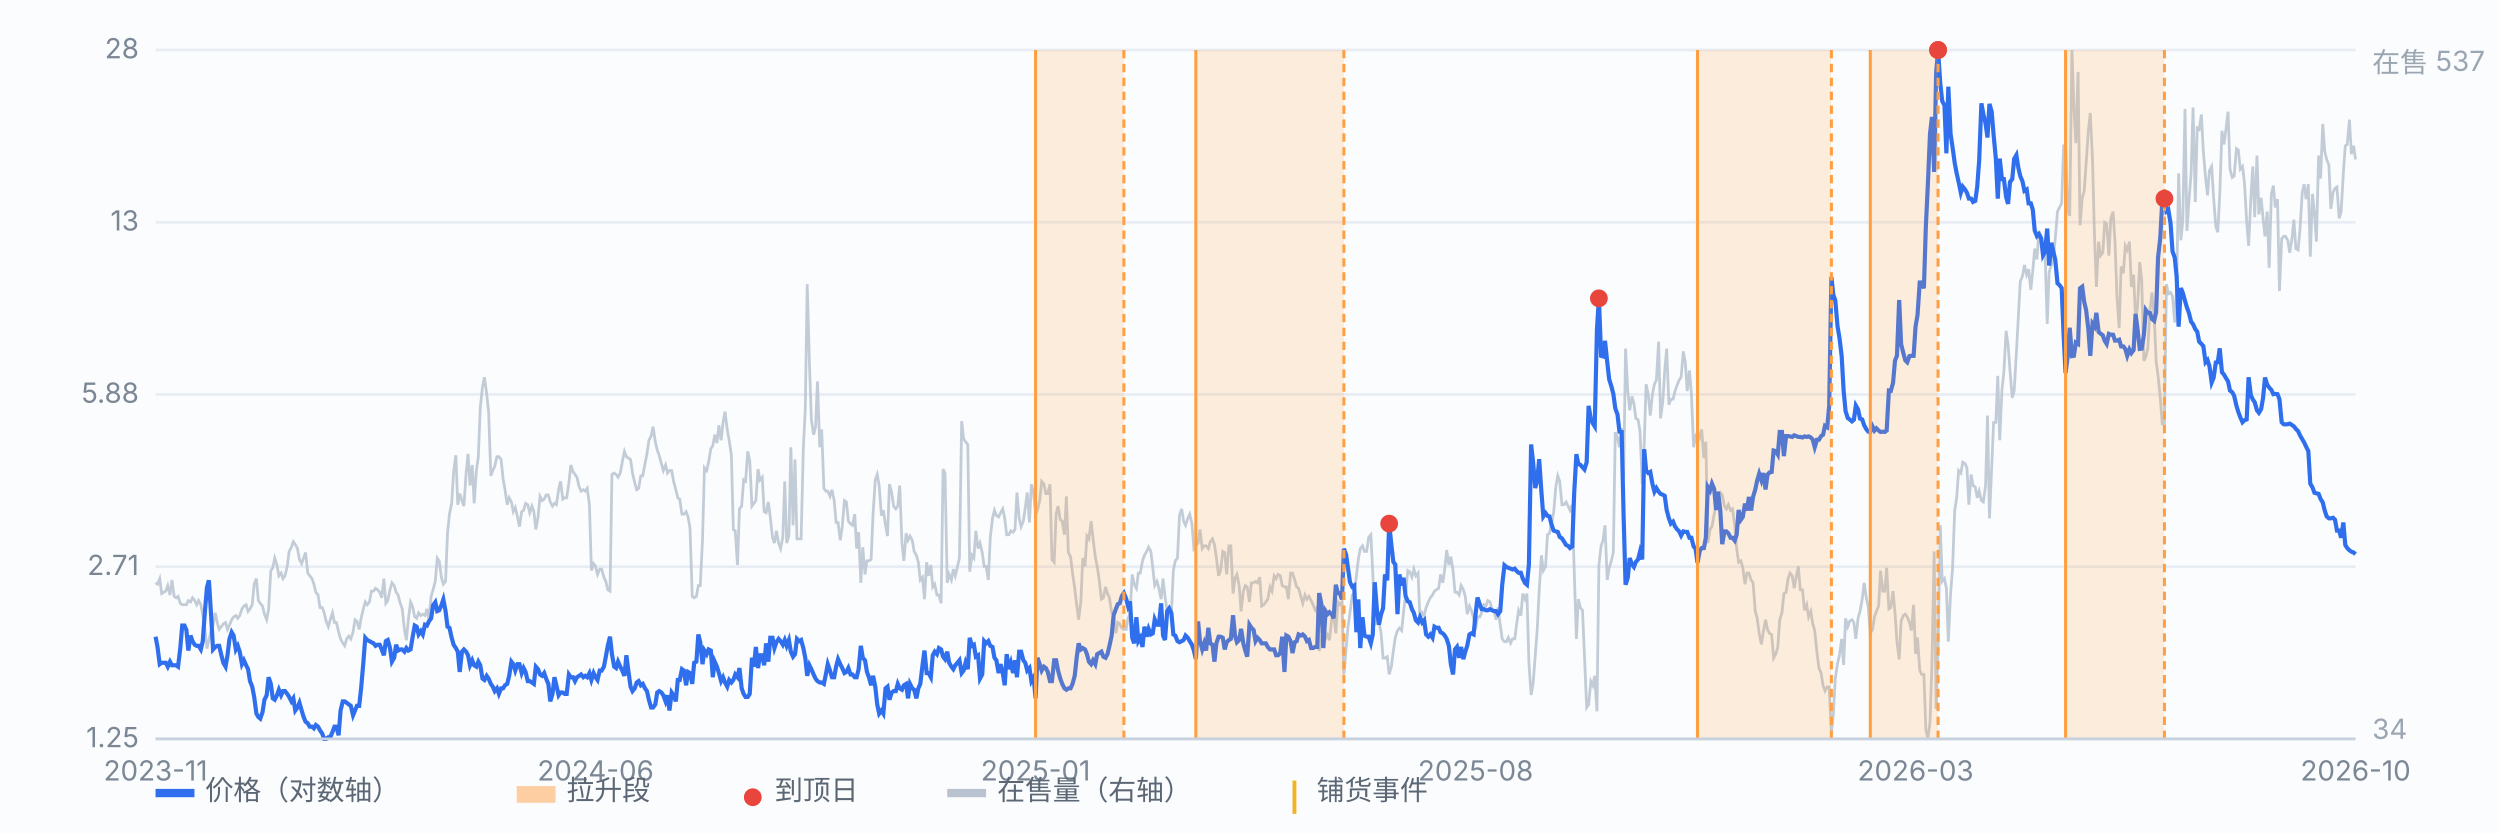
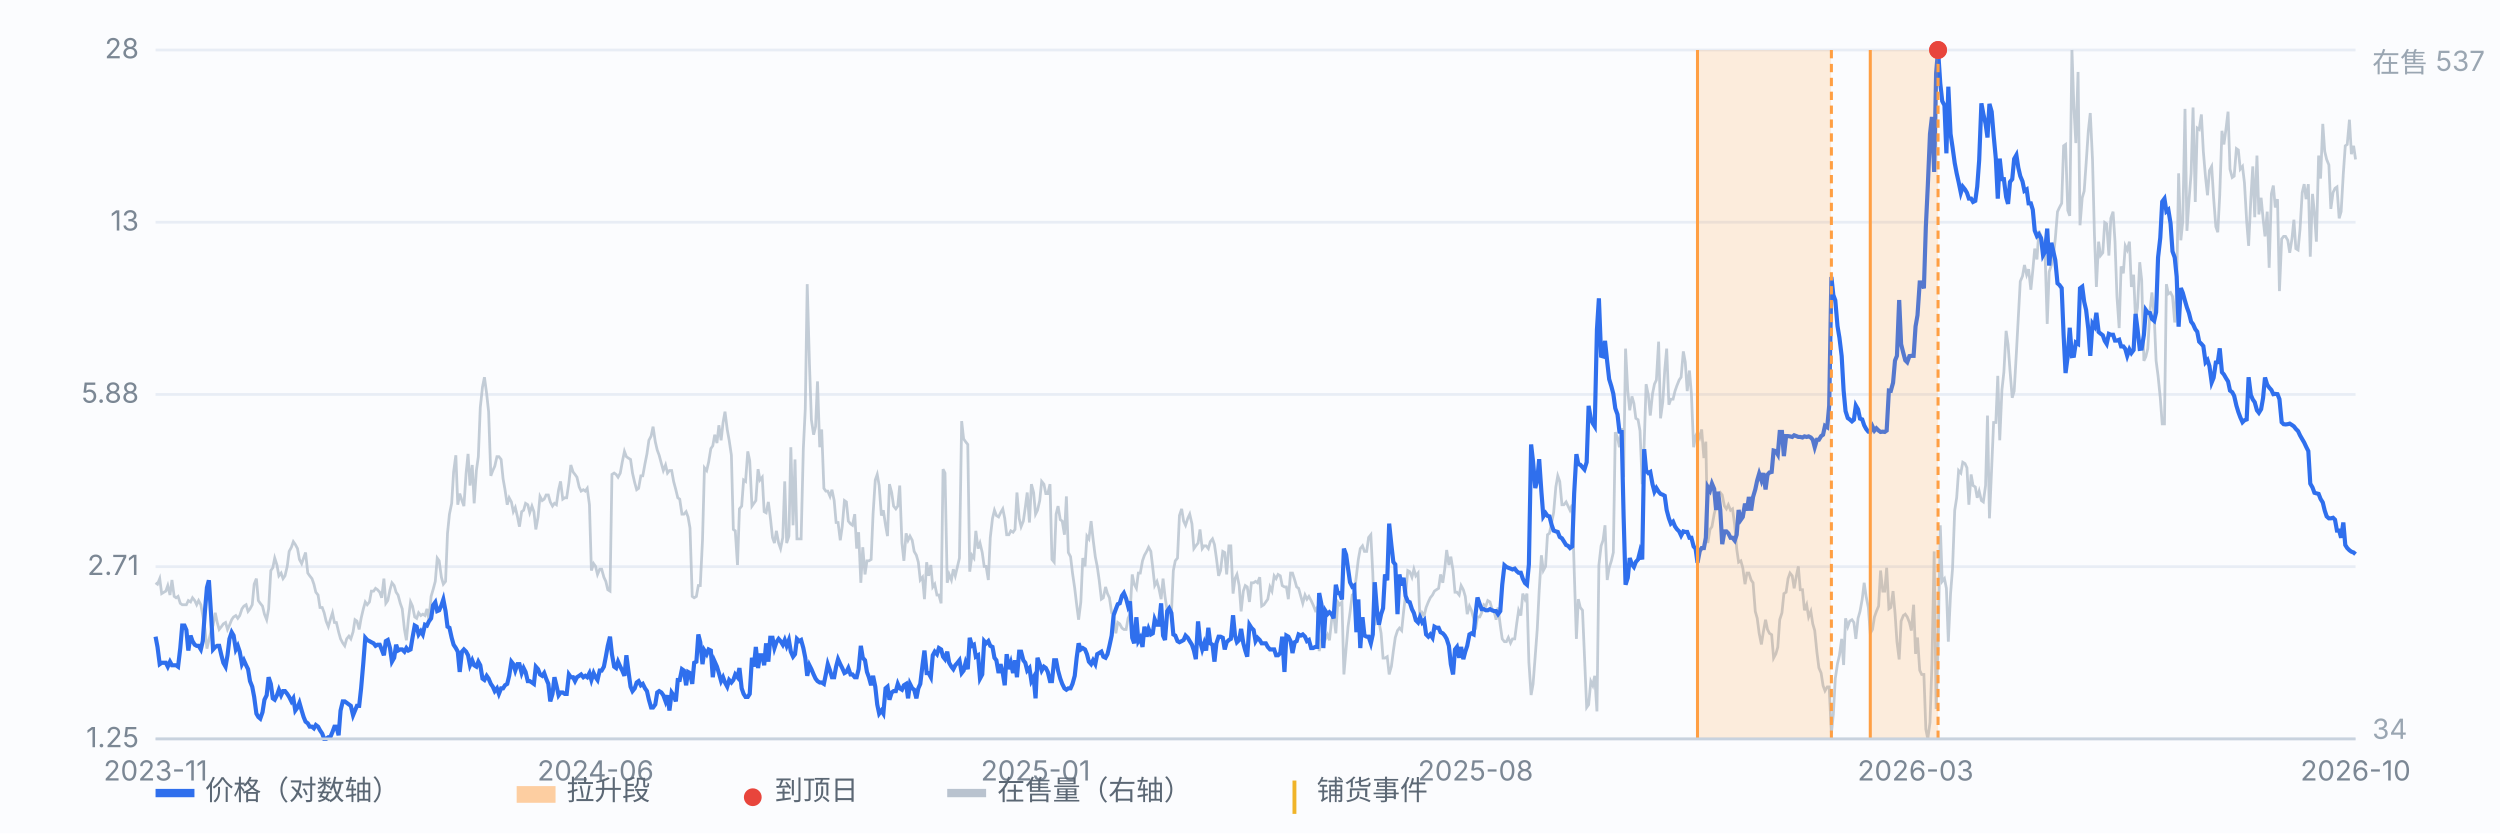
<svg xmlns="http://www.w3.org/2000/svg" viewBox="0 0 900 300" preserveAspectRatio="xMidYMid meet" style="width:100%;max-width:900px;height:auto;display:block" font-family="-apple-system,Segoe UI,Microsoft YaHei,sans-serif" font-size="10">
  <rect x="0" y="0" width="900" height="300" fill="#fbfcfe" />
  <line x1="56" y1="266.0" x2="848" y2="266.0" stroke="#e8edf5" stroke-width="1" />
  <text x="50" y="269.0" text-anchor="end" fill="#7b8794">1.25</text>
  <line x1="56" y1="204.0" x2="848" y2="204.0" stroke="#e8edf5" stroke-width="1" />
  <text x="50" y="207.0" text-anchor="end" fill="#7b8794">2.71</text>
  <line x1="56" y1="142.0" x2="848" y2="142.0" stroke="#e8edf5" stroke-width="1" />
  <text x="50" y="145.0" text-anchor="end" fill="#7b8794">5.88</text>
  <line x1="56" y1="80.0" x2="848" y2="80.0" stroke="#e8edf5" stroke-width="1" />
  <text x="50" y="83.0" text-anchor="end" fill="#7b8794">13</text>
  <line x1="56" y1="18.0" x2="848" y2="18.0" stroke="#e8edf5" stroke-width="1" />
  <text x="50" y="21.0" text-anchor="end" fill="#7b8794">28</text>
  <path d="M56.0 209.8 L56.7 210.3 L57.5 208.3 L58.2 213.7 L59.0 213.2 L59.7 212.8 L60.4 210.8 L61.2 214.2 L61.9 208.8 L62.7 214.7 L63.4 215.2 L64.1 214.7 L64.9 217.2 L65.6 217.7 L66.4 217.7 L67.1 217.7 L67.8 216.2 L68.6 216.7 L69.3 215.2 L70.1 216.2 L70.8 217.7 L71.5 216.2 L72.3 217.7 L73.0 221.6 L73.8 226.6 L74.5 233.5 L75.2 230.5 L76.0 227.0 L76.7 225.1 L77.5 220.6 L78.2 224.1 L78.9 226.6 L79.7 225.6 L80.4 224.6 L81.2 224.1 L81.9 226.6 L82.6 225.1 L83.4 223.1 L84.1 222.1 L84.9 221.6 L85.6 222.6 L86.3 221.6 L87.1 219.2 L87.8 218.2 L88.6 217.7 L89.3 220.1 L90.0 219.2 L90.8 217.7 L91.5 210.3 L92.3 208.3 L93.0 216.2 L93.7 217.2 L94.5 218.2 L95.2 221.1 L96.0 223.1 L96.7 219.2 L97.5 205.4 L98.2 204.4 L98.9 200.9 L99.7 203.4 L100.4 207.3 L101.2 206.3 L101.9 208.3 L102.6 207.3 L103.4 203.9 L104.1 198.5 L104.9 197.0 L105.6 195.0 L106.3 196.0 L107.1 197.5 L107.8 201.4 L108.6 202.9 L109.3 200.9 L110.0 198.9 L110.8 206.3 L111.5 207.3 L112.3 208.3 L113.0 210.3 L113.7 213.2 L114.5 214.2 L115.2 218.7 L116.0 218.7 L116.7 220.6 L117.4 223.6 L118.2 225.6 L118.9 223.1 L119.7 220.6 L120.4 224.1 L121.1 224.1 L121.9 227.5 L122.6 230.0 L123.4 231.5 L124.1 232.5 L124.8 230.0 L125.6 229.0 L126.3 230.0 L127.1 227.5 L127.8 223.1 L128.5 223.6 L129.3 226.6 L130.0 222.6 L130.8 219.2 L131.5 216.7 L132.2 217.7 L133.0 216.7 L133.7 212.8 L134.5 212.8 L135.2 211.8 L135.9 212.3 L136.7 213.2 L137.4 215.2 L138.2 208.3 L138.9 217.2 L139.6 216.2 L140.4 212.3 L141.1 209.8 L141.9 210.8 L142.6 213.2 L143.3 214.2 L144.1 217.2 L144.8 219.2 L145.6 226.6 L146.3 230.5 L147.0 223.1 L147.8 216.7 L148.5 218.2 L149.3 222.1 L150.0 222.6 L150.7 220.6 L151.5 221.6 L152.2 221.1 L153.0 221.6 L153.7 219.2 L154.4 223.1 L155.2 214.7 L155.9 212.3 L156.7 209.3 L157.4 200.9 L158.1 201.9 L158.9 207.8 L159.6 210.3 L160.4 209.3 L161.1 192.0 L161.8 185.1 L162.6 181.2 L163.3 169.9 L164.1 163.9 L164.8 181.7 L165.5 177.7 L166.3 180.2 L167.0 182.2 L167.8 170.3 L168.5 163.4 L169.2 174.8 L170.0 167.4 L170.7 181.2 L171.5 169.4 L172.2 164.4 L172.9 146.7 L173.7 139.3 L174.4 135.8 L175.2 141.8 L175.9 148.2 L176.7 171.3 L177.4 169.4 L178.1 167.9 L178.9 164.4 L179.6 164.4 L180.4 165.4 L181.1 172.3 L181.8 176.3 L182.6 181.7 L183.3 179.2 L184.1 180.7 L184.8 184.2 L185.5 182.7 L186.3 186.1 L187.0 189.6 L187.8 184.2 L188.5 183.7 L189.2 181.2 L190.0 181.7 L190.7 184.6 L191.5 182.2 L192.2 184.2 L192.9 190.6 L193.7 186.1 L194.4 178.7 L195.2 180.2 L195.9 179.7 L196.6 178.2 L197.4 178.2 L198.1 180.7 L198.9 182.2 L199.6 181.2 L200.3 181.7 L201.1 176.3 L201.8 173.3 L202.6 179.7 L203.3 179.2 L204.0 179.2 L204.8 173.8 L205.5 167.4 L206.3 169.9 L207.0 170.8 L207.7 171.8 L208.5 175.3 L209.2 176.8 L210.0 176.3 L210.7 176.8 L211.4 175.8 L212.2 181.7 L212.9 205.4 L213.7 202.9 L214.4 203.9 L215.1 206.8 L215.9 204.9 L216.6 204.9 L217.4 207.8 L218.1 209.3 L218.8 212.3 L219.6 212.8 L220.3 170.8 L221.1 170.3 L221.8 170.8 L222.5 171.8 L223.3 170.3 L224.0 166.4 L224.8 162.5 L225.5 164.4 L226.2 164.9 L227.0 165.4 L227.7 170.3 L228.5 173.8 L229.2 176.3 L229.9 175.8 L230.7 171.3 L231.4 171.3 L232.2 166.9 L232.9 163.4 L233.6 158.5 L234.4 157.0 L235.1 153.6 L235.9 159.0 L236.6 162.0 L237.3 163.9 L238.1 166.9 L238.8 169.4 L239.6 167.4 L240.3 170.3 L241.0 169.4 L241.8 169.4 L242.5 173.3 L243.3 176.3 L244.0 179.2 L244.7 179.7 L245.5 185.1 L246.2 185.1 L247.0 184.2 L247.7 186.1 L248.4 190.1 L249.2 214.7 L249.9 215.2 L250.7 214.7 L251.4 210.8 L252.1 210.8 L252.9 194.5 L253.6 168.4 L254.4 169.4 L255.1 166.4 L255.9 161.5 L256.6 160.5 L257.3 156.5 L258.1 159.5 L258.8 153.1 L259.6 158.5 L260.3 152.1 L261.0 148.2 L261.8 154.6 L262.5 158.5 L263.3 163.9 L264.0 190.6 L264.7 191.1 L265.5 203.4 L266.2 183.2 L267.0 182.2 L267.7 172.8 L268.4 173.3 L269.2 162.5 L269.9 165.9 L270.7 182.2 L271.4 181.2 L272.1 180.2 L272.9 168.9 L273.6 172.8 L274.4 171.8 L275.1 184.2 L275.8 184.6 L276.6 180.7 L277.3 186.1 L278.1 193.5 L278.8 195.5 L279.5 191.1 L280.3 195.5 L281.0 197.5 L281.8 193.5 L282.5 173.3 L283.2 195.5 L284.0 193.0 L284.7 161.0 L285.5 189.1 L286.2 165.4 L286.9 194.0 L287.7 194.0 L288.4 194.0 L289.2 161.5 L289.9 147.2 L290.6 102.3 L291.4 130.9 L292.1 151.1 L292.9 156.5 L293.6 153.6 L294.3 137.3 L295.1 161.0 L295.8 154.6 L296.6 175.8 L297.3 176.8 L298.0 176.8 L298.8 178.7 L299.5 176.3 L300.3 180.2 L301.0 188.1 L301.7 188.1 L302.5 194.5 L303.2 189.6 L304.0 180.2 L304.7 180.7 L305.4 187.6 L306.2 188.6 L306.9 189.1 L307.7 185.1 L308.4 197.5 L309.1 191.6 L309.9 209.8 L310.6 197.0 L311.4 206.8 L312.1 201.9 L312.8 201.9 L313.6 201.4 L314.3 185.1 L315.1 172.8 L315.8 170.8 L316.5 174.8 L317.3 185.6 L318.0 183.7 L318.8 189.1 L319.5 193.0 L320.2 174.3 L321.0 177.3 L321.7 182.2 L322.5 183.2 L323.2 182.2 L323.9 174.8 L324.7 195.5 L325.4 201.9 L326.2 192.0 L326.9 194.5 L327.6 193.0 L328.4 194.5 L329.1 198.5 L329.9 199.9 L330.6 202.4 L331.3 208.8 L332.1 207.8 L332.8 215.7 L333.6 202.4 L334.3 207.3 L335.1 203.4 L335.8 211.3 L336.5 210.3 L337.3 214.2 L338.0 214.2 L338.8 217.2 L339.5 168.9 L340.2 170.3 L341.0 209.8 L341.7 206.8 L342.5 208.8 L343.2 204.9 L343.9 207.3 L344.7 203.9 L345.4 200.9 L346.2 151.6 L346.9 158.0 L347.6 159.0 L348.4 160.0 L349.1 205.8 L349.9 199.9 L350.6 200.9 L351.3 191.1 L352.1 197.5 L352.8 195.5 L353.6 198.9 L354.3 203.9 L355.0 203.9 L355.8 208.8 L356.5 193.5 L357.3 186.6 L358.0 183.7 L358.7 185.6 L359.5 186.1 L360.2 184.6 L361.0 183.2 L361.7 186.6 L362.4 192.5 L363.2 192.5 L363.9 191.1 L364.7 191.6 L365.4 190.6 L366.1 177.3 L366.9 186.6 L367.6 189.6 L368.4 187.6 L369.1 182.7 L369.8 177.3 L370.6 188.1 L371.3 174.3 L372.1 177.3 L372.8 185.1 L373.5 183.7 L374.3 180.2 L375.0 173.3 L375.8 174.3 L376.5 177.7 L377.2 177.7 L378.0 174.3 L378.7 201.4 L379.5 202.4 L380.2 185.1 L380.9 182.2 L381.7 187.1 L382.4 187.6 L383.2 192.5 L383.9 178.7 L384.6 198.9 L385.4 200.4 L386.1 206.3 L386.9 211.8 L387.6 217.7 L388.3 223.1 L389.1 216.7 L389.8 200.9 L390.6 203.9 L391.3 193.0 L392.0 194.0 L392.8 187.6 L393.5 194.0 L394.3 200.4 L395.0 203.9 L395.7 208.8 L396.5 215.7 L397.2 215.2 L398.0 211.3 L398.7 213.7 L399.4 215.2 L400.2 220.6 L400.9 221.1 L401.7 228.0 L402.4 224.1 L403.1 224.6 L403.9 226.1 L404.6 226.6 L405.4 226.6 L406.1 222.6 L406.8 221.1 L407.6 206.8 L408.3 210.3 L409.1 211.8 L409.8 206.3 L410.5 206.3 L411.3 201.9 L412.0 199.9 L412.8 198.5 L413.5 197.0 L414.3 198.5 L415.0 204.4 L415.7 210.8 L416.5 209.3 L417.2 211.8 L418.0 215.7 L418.7 208.3 L419.4 214.7 L420.2 220.1 L420.9 219.7 L421.7 221.1 L422.4 205.4 L423.1 201.9 L423.9 200.9 L424.6 185.6 L425.4 183.2 L426.1 187.6 L426.8 189.1 L427.6 186.6 L428.3 185.1 L429.1 188.6 L429.8 197.5 L430.5 196.5 L431.3 195.5 L432.0 190.6 L432.8 197.5 L433.5 196.5 L434.2 196.5 L435.0 197.5 L435.7 195.0 L436.5 194.0 L437.2 196.0 L437.9 200.9 L438.7 207.3 L439.4 205.4 L440.2 198.5 L440.9 198.9 L441.6 206.8 L442.4 196.5 L443.1 196.5 L443.9 213.7 L444.6 208.3 L445.3 206.8 L446.1 210.8 L446.8 220.1 L447.6 212.8 L448.3 210.8 L449.0 211.3 L449.8 216.7 L450.5 209.8 L451.3 209.8 L452.0 209.3 L452.7 209.8 L453.5 207.8 L454.2 218.2 L455.0 217.7 L455.7 216.7 L456.4 215.7 L457.2 211.3 L457.9 212.8 L458.7 207.3 L459.4 208.3 L460.1 206.8 L460.9 207.3 L461.6 210.8 L462.4 211.3 L463.1 211.3 L463.8 215.7 L464.6 206.3 L465.3 206.3 L466.1 208.8 L466.8 211.3 L467.5 211.8 L468.3 214.7 L469.0 217.2 L469.8 214.2 L470.5 215.7 L471.2 214.7 L472.0 216.2 L472.7 217.7 L473.5 219.7 L474.2 218.7 L474.9 234.4 L475.7 230.5 L476.4 226.1 L477.2 230.0 L477.9 228.5 L478.6 230.5 L479.4 223.1 L480.1 221.1 L480.9 228.0 L481.6 216.7 L482.3 217.7 L483.1 216.7 L483.8 242.8 L484.6 233.5 L485.3 225.6 L486.0 220.6 L486.8 214.2 L487.5 213.7 L488.3 207.3 L489.0 201.4 L489.7 197.5 L490.5 196.5 L491.2 198.5 L492.0 198.5 L492.7 193.5 L493.5 192.5 L494.2 206.3 L494.9 225.1 L495.7 218.2 L496.4 223.6 L497.2 228.0 L497.9 236.9 L498.6 236.9 L499.4 236.4 L500.1 242.8 L500.9 239.9 L501.6 234.4 L502.3 229.5 L503.1 227.0 L503.8 226.1 L504.6 227.0 L505.3 220.1 L506.0 214.2 L506.8 205.4 L507.5 205.8 L508.3 207.8 L509.0 204.9 L509.7 207.3 L510.5 206.3 L511.2 223.6 L512.0 220.6 L512.7 221.6 L513.4 218.7 L514.2 216.7 L514.9 215.2 L515.7 214.2 L516.4 212.8 L517.1 212.3 L517.9 211.8 L518.6 206.8 L519.4 209.8 L520.1 204.9 L520.8 198.0 L521.6 203.4 L522.3 200.4 L523.1 205.4 L523.8 213.2 L524.5 213.2 L525.3 214.2 L526.0 210.8 L526.8 212.3 L527.5 214.7 L528.2 221.1 L529.0 218.2 L529.7 219.7 L530.5 222.6 L531.2 226.6 L531.9 222.1 L532.7 222.1 L533.4 220.6 L534.2 217.7 L534.9 218.2 L535.6 216.2 L536.4 216.7 L537.1 219.2 L537.9 220.1 L538.6 223.1 L539.3 218.7 L540.1 225.1 L540.8 230.0 L541.6 231.0 L542.3 231.0 L543.0 229.5 L543.8 231.5 L544.5 230.0 L545.3 230.0 L546.0 224.6 L546.7 219.7 L547.5 221.6 L548.2 213.7 L549.0 215.7 L549.7 213.7 L550.4 238.4 L551.2 250.2 L551.9 246.3 L552.7 235.9 L553.4 226.6 L554.1 212.8 L554.9 199.9 L555.6 205.4 L556.4 203.9 L557.1 192.5 L557.8 192.0 L558.6 188.1 L559.3 184.6 L560.1 175.3 L560.8 171.3 L561.5 173.3 L562.3 181.7 L563.0 181.7 L563.8 180.7 L564.5 182.2 L565.2 183.7 L566.0 181.7 L566.7 204.9 L567.5 230.0 L568.2 215.7 L568.9 218.7 L569.7 219.7 L570.4 235.9 L571.2 254.7 L571.9 253.7 L572.7 245.3 L573.4 246.8 L574.1 243.3 L574.9 256.1 L575.6 203.4 L576.4 196.5 L577.1 194.5 L577.8 189.1 L578.6 208.8 L579.3 204.4 L580.1 201.9 L580.8 198.9 L581.5 155.6 L582.3 157.5 L583.0 161.0 L583.8 154.1 L584.5 171.8 L585.2 125.5 L586.0 140.8 L586.7 147.7 L587.5 142.7 L588.2 145.2 L588.9 150.6 L589.7 151.1 L590.4 155.1 L591.2 174.3 L591.9 160.0 L592.6 138.3 L593.4 142.2 L594.1 149.6 L594.9 141.8 L595.6 138.3 L596.3 136.8 L597.1 123.0 L597.8 150.6 L598.6 144.7 L599.3 133.4 L600.0 125.5 L600.8 145.7 L601.5 143.7 L602.3 143.7 L603.0 140.8 L603.7 138.8 L604.5 136.8 L605.2 135.8 L606.0 126.5 L606.7 130.4 L607.4 140.8 L608.2 133.4 L608.9 141.8 L609.7 161.0 L610.4 157.0 L611.1 155.6 L611.9 157.5 L612.6 154.6 L613.4 164.9 L614.1 159.0 L614.8 195.5 L615.6 190.6 L616.3 189.6 L617.1 185.1 L617.8 182.2 L618.5 178.2 L619.3 177.3 L620.0 178.2 L620.8 182.2 L621.5 183.2 L622.2 181.7 L623.0 183.7 L623.7 183.2 L624.5 189.1 L625.2 197.5 L625.9 202.4 L626.7 201.9 L627.4 204.4 L628.2 210.3 L628.9 206.3 L629.6 206.3 L630.4 208.8 L631.1 209.8 L631.9 220.1 L632.6 222.6 L633.3 228.0 L634.1 232.0 L634.8 227.5 L635.6 223.1 L636.3 226.6 L637.0 228.0 L637.8 228.5 L638.5 236.9 L639.3 235.4 L640.0 233.0 L640.7 223.1 L641.5 220.6 L642.2 213.7 L643.0 213.2 L643.7 208.3 L644.4 206.3 L645.2 207.3 L645.9 211.8 L646.7 207.3 L647.4 203.9 L648.1 212.3 L648.9 212.3 L649.6 219.7 L650.4 217.7 L651.1 222.1 L651.9 220.1 L652.6 224.6 L653.3 227.0 L654.1 234.9 L654.8 240.4 L655.6 242.3 L656.3 246.8 L657.0 248.7 L657.8 247.3 L658.5 247.3 L659.3 264.0 L660.0 257.1 L660.7 244.3 L661.5 238.9 L662.2 235.9 L663.0 230.0 L663.7 239.4 L664.4 222.6 L665.2 225.6 L665.9 223.6 L666.7 223.1 L667.4 224.1 L668.1 230.0 L668.9 222.6 L669.6 220.1 L670.4 215.7 L671.1 209.8 L671.8 214.7 L672.6 218.7 L673.3 228.0 L674.1 226.6 L674.8 222.1 L675.5 220.1 L676.3 218.2 L677.0 205.4 L677.8 212.8 L678.5 212.8 L679.2 204.4 L680.0 219.2 L680.7 218.7 L681.5 212.8 L682.2 220.6 L682.9 231.0 L683.7 237.4 L684.4 223.6 L685.2 221.6 L685.9 221.1 L686.6 222.1 L687.4 224.1 L688.1 227.0 L688.9 217.7 L689.6 235.4 L690.3 229.5 L691.1 241.3 L691.8 242.8 L692.6 242.8 L693.3 262.5 L694.0 266.0 L694.8 260.1 L695.5 238.9 L696.3 198.5 L697.0 255.2 L697.7 234.0 L698.5 189.1 L699.2 209.3 L700.0 208.3 L700.7 211.8 L701.4 231.0 L702.2 213.7 L702.9 204.9 L703.7 183.7 L704.4 179.2 L705.1 169.4 L705.9 170.3 L706.6 166.4 L707.4 166.9 L708.1 168.4 L708.8 181.7 L709.6 170.8 L710.3 174.8 L711.1 175.3 L711.8 179.2 L712.5 176.8 L713.3 180.2 L714.0 180.7 L714.8 174.8 L715.5 149.6 L716.2 186.6 L717.0 168.4 L717.7 152.1 L718.5 152.1 L719.2 135.3 L719.9 158.5 L720.7 140.3 L721.4 133.9 L722.2 119.1 L722.9 124.0 L723.6 133.4 L724.4 143.2 L725.1 140.8 L725.9 127.0 L726.6 114.1 L727.3 101.3 L728.1 99.4 L728.8 95.4 L729.6 98.9 L730.3 96.9 L731.1 104.3 L731.8 97.4 L732.5 89.5 L733.3 93.4 L734.0 83.1 L734.8 85.1 L735.5 88.0 L736.2 90.5 L737.0 116.6 L737.7 97.9 L738.5 95.4 L739.2 92.4 L739.9 86.0 L740.7 76.2 L741.4 74.7 L742.2 73.2 L742.9 52.5 L743.6 52.0 L744.4 75.7 L745.1 77.7 L745.9 18.0 L746.6 38.7 L747.3 51.5 L748.1 25.9 L748.8 81.1 L749.6 71.2 L750.3 68.8 L751.0 58.9 L751.8 47.1 L752.5 40.7 L753.3 57.4 L754.0 84.6 L754.7 103.3 L755.5 87.0 L756.2 92.0 L757.0 91.0 L757.7 80.1 L758.4 80.6 L759.2 92.0 L759.9 78.6 L760.7 76.2 L761.4 87.0 L762.1 106.7 L762.9 118.1 L763.6 95.9 L764.4 98.4 L765.1 88.5 L765.8 90.0 L766.6 87.0 L767.3 103.3 L768.1 98.9 L768.8 115.1 L769.5 110.7 L770.3 94.4 L771.0 100.8 L771.8 129.9 L772.5 128.4 L773.2 125.5 L774.0 111.7 L774.7 105.3 L775.5 113.7 L776.2 129.9 L776.9 135.3 L777.7 143.2 L778.4 152.6 L779.2 152.6 L779.9 102.3 L780.6 105.8 L781.4 105.3 L782.1 106.7 L782.9 116.1 L783.6 103.3 L784.3 62.4 L785.1 86.5 L785.8 79.6 L786.6 39.2 L787.3 83.1 L788.0 72.7 L788.8 62.4 L789.5 38.7 L790.3 72.7 L791.0 46.1 L791.7 46.6 L792.5 41.2 L793.2 54.5 L794.0 63.9 L794.7 70.3 L795.4 61.4 L796.2 59.9 L796.9 71.2 L797.7 81.6 L798.4 83.6 L799.1 70.3 L799.9 47.1 L800.6 52.0 L801.4 46.1 L802.1 40.2 L802.8 60.9 L803.6 63.9 L804.3 63.4 L805.1 53.5 L805.8 54.0 L806.5 60.9 L807.3 59.9 L808.0 65.8 L808.8 79.6 L809.5 88.5 L810.3 71.7 L811.0 59.9 L811.7 78.2 L812.5 56.0 L813.2 77.2 L814.0 71.2 L814.7 78.6 L815.4 85.1 L816.2 76.2 L816.9 96.4 L817.7 69.8 L818.4 66.8 L819.1 74.7 L819.9 71.7 L820.6 104.8 L821.4 86.0 L822.1 85.1 L822.8 85.1 L823.6 86.5 L824.3 91.0 L825.1 86.0 L825.8 79.1 L826.5 89.5 L827.3 90.0 L828.0 82.6 L828.8 69.3 L829.5 66.3 L830.2 71.7 L831.0 66.3 L831.7 92.4 L832.5 69.8 L833.2 76.7 L833.9 87.0 L834.7 56.0 L835.4 64.3 L836.2 44.6 L836.9 54.5 L837.6 57.4 L838.4 59.4 L839.1 75.2 L839.9 69.3 L840.6 67.8 L841.3 67.3 L842.1 78.6 L842.8 76.2 L843.6 62.4 L844.3 52.5 L845.0 52.0 L845.8 43.1 L846.5 55.5 L847.3 52.5 L848.0 57.4" fill="none" stroke="#b9c3cf" stroke-width="1" opacity="0.85" />
  <text x="854" y="26" fill="#9aa6b2">在售 537</text>
  <text x="854" y="266" fill="#9aa6b2">34</text>
  <path d="M56.0 229.2 L56.7 232.9 L57.5 239.1 L58.2 238.6 L59.0 238.6 L59.7 238.6 L60.4 240.0 L61.2 238.2 L61.9 239.5 L62.7 239.5 L63.4 239.5 L64.1 240.0 L64.9 233.3 L65.6 225.2 L66.4 225.2 L67.1 226.8 L67.8 234.2 L68.6 228.8 L69.3 230.8 L70.1 232.1 L70.8 232.5 L71.5 232.5 L72.3 233.8 L73.0 230.8 L73.8 219.7 L74.5 211.5 L75.2 208.9 L76.0 221.5 L76.7 233.8 L77.5 232.9 L78.2 232.5 L78.9 232.5 L79.7 235.9 L80.4 238.6 L81.2 240.0 L81.9 235.9 L82.6 230.0 L83.4 227.6 L84.1 228.8 L84.9 233.8 L85.6 232.5 L86.3 234.6 L87.1 239.1 L87.8 237.7 L88.6 239.5 L89.3 240.9 L90.0 245.2 L90.8 247.2 L91.5 250.9 L92.3 256.9 L93.0 258.1 L93.7 258.7 L94.5 256.4 L95.2 251.9 L96.0 250.3 L96.7 243.8 L97.5 246.2 L98.2 251.4 L98.9 251.9 L99.7 250.3 L100.4 248.3 L101.2 250.3 L101.9 248.8 L102.6 248.8 L103.4 249.8 L104.1 250.9 L104.9 252.5 L105.6 251.4 L106.3 255.8 L107.1 254.7 L107.8 253.0 L108.6 255.8 L109.3 258.1 L110.0 259.8 L110.8 260.4 L111.5 261.6 L112.3 261.6 L113.0 262.2 L113.7 261.0 L114.5 261.6 L115.2 262.9 L116.0 264.1 L116.7 266.0 L117.4 266.0 L118.2 265.4 L118.9 265.4 L119.7 263.5 L120.4 261.6 L121.1 261.6 L121.9 264.7 L122.6 255.8 L123.4 252.5 L124.1 252.5 L124.8 253.0 L125.6 253.6 L126.3 254.1 L127.1 257.5 L127.8 255.8 L128.5 254.1 L129.3 254.1 L130.0 247.8 L130.8 238.6 L131.5 229.6 L132.2 230.4 L133.0 230.8 L133.7 231.2 L134.5 231.6 L135.2 232.5 L135.9 232.1 L136.7 232.1 L137.4 233.8 L138.2 235.9 L138.9 230.8 L139.6 230.4 L140.4 233.3 L141.1 238.2 L141.9 236.8 L142.6 232.1 L143.3 234.2 L144.1 233.8 L144.8 233.8 L145.6 234.6 L146.3 233.3 L147.0 234.2 L147.8 233.8 L148.5 229.6 L149.3 225.2 L150.0 225.6 L150.7 228.4 L151.5 227.2 L152.2 228.4 L153.0 224.9 L153.7 225.2 L154.4 223.7 L155.2 222.6 L155.9 217.9 L156.7 216.8 L157.4 220.0 L158.1 219.7 L158.9 217.9 L159.6 215.8 L160.4 220.0 L161.1 225.6 L161.8 226.0 L162.6 229.6 L163.3 232.1 L164.1 233.3 L164.8 234.6 L165.5 241.9 L166.3 234.6 L167.0 233.8 L167.8 234.6 L168.5 235.9 L169.2 239.5 L170.0 237.7 L170.7 239.5 L171.5 240.0 L172.2 238.2 L172.9 239.5 L173.7 244.3 L174.4 244.8 L175.2 243.3 L175.9 244.3 L176.7 246.2 L177.4 247.2 L178.1 248.8 L178.9 247.8 L179.6 249.8 L180.4 247.8 L181.1 247.8 L181.8 246.7 L182.6 246.2 L183.3 243.3 L184.1 238.2 L184.8 239.1 L185.5 241.4 L186.3 239.1 L187.0 239.1 L187.8 242.3 L188.5 240.5 L189.2 241.9 L190.0 245.2 L190.7 245.2 L191.5 245.7 L192.2 246.2 L192.9 240.0 L193.7 240.9 L194.4 242.8 L195.2 243.3 L195.9 242.3 L196.6 244.3 L197.4 246.2 L198.1 252.5 L198.9 249.8 L199.6 243.8 L200.3 246.7 L201.1 250.3 L201.8 249.3 L202.6 249.3 L203.3 249.8 L204.0 249.8 L204.8 242.8 L205.5 243.8 L206.3 243.8 L207.0 245.2 L207.7 243.8 L208.5 243.3 L209.2 242.8 L210.0 243.8 L210.7 243.3 L211.4 243.8 L212.2 242.3 L212.9 244.8 L213.7 242.3 L214.4 243.8 L215.1 244.8 L215.9 241.4 L216.6 241.4 L217.4 240.0 L218.1 236.4 L218.8 232.5 L219.6 229.2 L220.3 235.5 L221.1 240.0 L221.8 240.5 L222.5 238.2 L223.3 240.0 L224.0 241.4 L224.8 243.3 L225.5 235.9 L226.2 241.4 L227.0 247.2 L227.7 248.8 L228.5 247.8 L229.2 245.7 L229.9 245.2 L230.7 246.7 L231.4 246.2 L232.2 247.8 L232.9 248.8 L233.6 251.9 L234.4 254.7 L235.1 254.7 L235.9 253.6 L236.6 249.3 L237.3 248.8 L238.1 249.3 L238.8 250.3 L239.6 252.5 L240.3 250.3 L241.0 255.8 L241.8 249.3 L242.5 250.3 L243.3 252.5 L244.0 244.8 L244.7 244.8 L245.5 240.9 L246.2 241.4 L247.0 246.7 L247.7 241.9 L248.4 242.3 L249.2 246.2 L249.9 238.6 L250.7 238.2 L251.4 228.4 L252.1 231.2 L252.9 239.1 L253.6 234.2 L254.4 235.5 L255.1 233.8 L255.9 234.2 L256.6 243.8 L257.3 238.2 L258.1 240.0 L258.8 242.3 L259.6 245.2 L260.3 243.8 L261.0 245.7 L261.8 247.2 L262.5 244.8 L263.3 245.7 L264.0 244.8 L264.7 242.8 L265.5 243.8 L266.2 240.5 L267.0 247.8 L267.7 249.8 L268.4 250.9 L269.2 250.9 L269.9 249.8 L270.7 236.8 L271.4 240.0 L272.1 232.9 L272.9 240.5 L273.6 235.9 L274.4 235.9 L275.1 239.5 L275.8 231.6 L276.6 238.2 L277.3 229.6 L278.1 229.6 L278.8 233.3 L279.5 231.2 L280.3 230.0 L281.0 230.8 L281.8 232.1 L282.5 230.4 L283.2 232.5 L284.0 230.4 L284.7 234.6 L285.5 236.4 L286.2 235.5 L286.9 230.0 L287.7 230.8 L288.4 230.4 L289.2 233.3 L289.9 236.8 L290.6 243.3 L291.4 239.5 L292.1 240.9 L292.9 242.8 L293.6 244.3 L294.3 245.2 L295.1 245.7 L295.8 245.7 L296.6 246.2 L297.3 242.8 L298.0 239.1 L298.8 241.4 L299.5 243.8 L300.3 243.8 L301.0 240.0 L301.7 237.3 L302.5 239.1 L303.2 240.5 L304.0 242.3 L304.7 241.9 L305.4 240.5 L306.2 242.8 L306.9 242.8 L307.7 243.8 L308.4 243.8 L309.1 240.9 L309.9 232.5 L310.6 236.8 L311.4 237.7 L312.1 241.9 L312.8 243.8 L313.6 246.7 L314.3 243.3 L315.1 247.2 L315.8 253.6 L316.5 256.9 L317.3 255.8 L318.0 256.9 L318.8 247.8 L319.5 247.2 L320.2 251.9 L321.0 249.3 L321.7 248.8 L322.5 248.8 L323.2 246.2 L323.9 247.8 L324.7 248.3 L325.4 246.7 L326.2 246.2 L326.9 251.4 L327.6 246.2 L328.4 247.8 L329.1 248.3 L329.9 251.4 L330.6 247.8 L331.3 246.2 L332.1 239.5 L332.8 234.2 L333.6 242.3 L334.3 242.3 L335.1 243.8 L335.8 235.9 L336.5 234.6 L337.3 235.5 L338.0 233.3 L338.8 233.8 L339.5 236.4 L340.2 237.3 L341.0 234.6 L341.7 238.6 L342.5 240.0 L343.2 240.9 L343.9 239.5 L344.7 238.6 L345.4 237.7 L346.2 242.3 L346.9 241.4 L347.6 238.6 L348.4 240.9 L349.1 229.6 L349.9 232.5 L350.6 232.1 L351.3 236.4 L352.1 235.9 L352.8 244.3 L353.6 242.8 L354.3 230.8 L355.0 231.6 L355.8 230.8 L356.5 232.5 L357.3 232.9 L358.0 236.8 L358.7 237.7 L359.5 242.3 L360.2 239.1 L361.0 242.3 L361.7 246.7 L362.4 235.5 L363.2 240.9 L363.9 238.6 L364.7 242.3 L365.4 237.7 L366.1 243.8 L366.9 234.6 L367.6 234.6 L368.4 237.7 L369.1 238.6 L369.8 241.4 L370.6 240.5 L371.3 245.2 L372.1 243.8 L372.8 251.4 L373.5 236.8 L374.3 239.1 L375.0 241.4 L375.8 240.0 L376.5 240.5 L377.2 241.9 L378.0 245.2 L378.7 245.2 L379.5 237.7 L380.2 237.7 L380.9 241.4 L381.7 244.3 L382.4 246.2 L383.2 247.8 L383.9 248.3 L384.6 247.8 L385.4 247.8 L386.1 246.2 L386.9 243.3 L387.6 236.8 L388.3 231.6 L389.1 233.8 L389.8 233.3 L390.6 233.8 L391.3 235.5 L392.0 238.2 L392.8 239.1 L393.5 237.7 L394.3 239.1 L395.0 235.5 L395.7 235.1 L396.5 234.6 L397.2 236.4 L398.0 236.8 L398.7 235.5 L399.4 232.5 L400.2 228.8 L400.9 221.5 L401.7 219.3 L402.4 217.5 L403.1 217.2 L403.9 214.5 L404.6 213.5 L405.4 215.5 L406.1 218.2 L406.8 216.5 L407.6 229.6 L408.3 231.6 L409.1 222.2 L409.8 230.8 L410.5 229.6 L411.3 232.9 L412.0 225.6 L412.8 229.2 L413.5 226.4 L414.3 228.4 L415.0 228.0 L415.7 223.0 L416.5 224.9 L417.2 224.9 L418.0 217.2 L418.7 228.8 L419.4 230.4 L420.2 220.0 L420.9 219.0 L421.7 220.7 L422.4 228.4 L423.1 228.8 L423.9 230.8 L424.6 231.2 L425.4 230.8 L426.1 230.4 L426.8 228.8 L427.6 229.6 L428.3 230.8 L429.1 232.1 L429.8 234.2 L430.5 237.3 L431.3 223.7 L432.0 230.8 L432.8 233.8 L433.5 231.6 L434.2 234.2 L435.0 226.0 L435.7 231.6 L436.5 232.1 L437.2 238.2 L437.9 231.6 L438.7 229.2 L439.4 229.2 L440.2 229.6 L440.9 233.8 L441.6 231.2 L442.4 230.4 L443.1 230.0 L443.9 221.5 L444.6 228.8 L445.3 231.2 L446.1 230.4 L446.8 226.4 L447.6 231.6 L448.3 234.2 L449.0 236.4 L449.8 224.9 L450.5 226.0 L451.3 226.8 L452.0 230.8 L452.7 229.6 L453.5 230.4 L454.2 231.6 L455.0 231.6 L455.7 231.6 L456.4 232.9 L457.2 233.8 L457.9 233.8 L458.7 233.8 L459.4 235.9 L460.1 235.9 L460.9 235.1 L461.6 229.2 L462.4 241.9 L463.1 228.8 L463.8 229.2 L464.6 230.8 L465.3 235.1 L466.1 231.2 L466.8 230.8 L467.5 228.4 L468.3 228.8 L469.0 228.4 L469.8 229.2 L470.5 230.8 L471.2 230.4 L472.0 233.3 L472.7 233.3 L473.5 232.9 L474.2 232.9 L474.9 213.5 L475.7 217.5 L476.4 233.3 L477.2 220.0 L477.9 221.1 L478.6 220.4 L479.4 221.1 L480.1 222.6 L480.9 210.5 L481.6 213.5 L482.3 213.5 L483.1 215.8 L483.8 197.5 L484.6 199.7 L485.3 204.7 L486.0 209.6 L486.8 211.2 L487.5 210.8 L488.3 227.6 L489.0 215.8 L489.7 233.3 L490.5 222.2 L491.2 228.8 L492.0 229.2 L492.7 229.2 L493.5 231.6 L494.2 228.4 L494.9 209.6 L495.7 219.7 L496.4 224.9 L497.2 221.1 L497.9 219.0 L498.6 206.8 L499.4 208.9 L500.1 188.5 L500.9 196.2 L501.6 202.3 L502.3 203.2 L503.1 221.1 L503.8 206.8 L504.6 210.8 L505.3 208.0 L506.0 214.5 L506.8 216.5 L507.5 216.8 L508.3 219.3 L509.0 220.7 L509.7 223.3 L510.5 224.1 L511.2 222.2 L512.0 224.1 L512.7 223.3 L513.4 228.4 L514.2 229.2 L514.9 228.4 L515.7 229.6 L516.4 225.6 L517.1 226.0 L517.9 226.0 L518.6 227.6 L519.4 228.0 L520.1 228.8 L520.8 230.0 L521.6 232.5 L522.3 239.1 L523.1 242.8 L523.8 233.8 L524.5 232.9 L525.3 236.8 L526.0 232.9 L526.8 237.3 L527.5 234.6 L528.2 232.5 L529.0 228.4 L529.7 228.0 L530.5 228.4 L531.2 221.1 L531.9 215.1 L532.7 217.5 L533.4 219.3 L534.2 219.3 L534.9 219.7 L535.6 219.7 L536.4 219.3 L537.1 219.7 L537.9 220.0 L538.6 220.0 L539.3 221.1 L540.1 220.0 L540.8 210.5 L541.6 203.5 L542.3 204.1 L543.0 204.4 L543.8 204.7 L544.5 205.0 L545.3 204.7 L546.0 205.6 L546.7 206.2 L547.5 206.2 L548.2 208.3 L549.0 209.9 L549.7 210.5 L550.4 203.2 L551.2 160.0 L551.9 166.2 L552.7 175.7 L553.4 172.9 L554.1 165.3 L554.9 177.0 L555.6 185.9 L556.4 184.7 L557.1 185.7 L557.8 185.9 L558.6 189.0 L559.3 191.0 L560.1 191.3 L560.8 191.5 L561.5 193.3 L562.3 193.8 L563.0 194.9 L563.8 196.2 L564.5 196.5 L565.2 197.3 L566.0 196.7 L566.7 177.6 L567.5 163.5 L568.2 167.1 L568.9 167.3 L569.7 168.2 L570.4 169.0 L571.2 166.4 L571.9 146.1 L572.7 150.8 L573.4 152.4 L574.1 153.5 L574.9 118.6 L575.6 107.4 L576.4 128.1 L577.1 128.3 L577.8 122.7 L578.6 130.3 L579.3 136.5 L580.1 139.1 L580.8 141.8 L581.5 147.0 L582.3 149.2 L583.0 155.4 L583.8 155.5 L584.5 185.9 L585.2 210.5 L586.0 208.0 L586.7 200.9 L587.5 203.2 L588.2 204.1 L588.9 202.3 L589.7 201.4 L590.4 198.6 L591.2 201.4 L591.9 161.7 L592.6 169.4 L593.4 170.3 L594.1 169.9 L594.9 174.3 L595.6 177.0 L596.3 175.7 L597.1 177.0 L597.8 177.8 L598.6 178.1 L599.3 178.5 L600.0 183.6 L600.8 186.6 L601.5 188.5 L602.3 187.8 L603.0 189.5 L603.7 190.5 L604.5 191.3 L605.2 192.8 L606.0 191.3 L606.7 191.5 L607.4 191.5 L608.2 193.6 L608.9 193.6 L609.7 196.7 L610.4 197.5 L611.1 202.6 L611.9 198.4 L612.6 197.3 L613.4 197.3 L614.1 193.6 L614.8 175.3 L615.6 176.6 L616.3 174.1 L617.1 176.0 L617.8 183.6 L618.5 177.0 L619.3 183.6 L620.0 195.9 L620.8 191.3 L621.5 191.3 L622.2 192.0 L623.0 193.6 L623.7 193.6 L624.5 194.6 L625.2 192.5 L625.9 183.6 L626.7 187.1 L627.4 186.1 L628.2 181.3 L628.9 183.8 L629.6 178.9 L630.4 183.8 L631.1 178.9 L631.9 176.2 L632.6 172.9 L633.3 170.5 L634.1 172.9 L634.8 170.3 L635.6 176.2 L636.3 170.9 L637.0 170.1 L637.8 169.9 L638.5 162.2 L639.3 162.4 L640.0 163.6 L640.7 155.5 L641.5 155.5 L642.2 164.2 L643.0 157.0 L643.7 157.0 L644.4 157.1 L645.2 157.3 L645.9 156.7 L646.7 157.0 L647.4 157.3 L648.1 157.3 L648.9 157.5 L649.6 157.1 L650.4 157.3 L651.1 157.1 L651.9 157.5 L652.6 158.3 L653.3 161.0 L654.1 158.3 L654.8 158.3 L655.6 157.0 L656.3 156.5 L657.0 153.3 L657.8 153.8 L658.5 146.1 L659.3 99.7 L660.0 106.2 L660.7 108.1 L661.5 117.4 L662.2 121.6 L663.0 128.2 L663.7 140.6 L664.4 148.0 L665.2 150.5 L665.9 151.0 L666.7 151.7 L667.4 151.1 L668.1 146.0 L668.9 147.4 L669.6 150.7 L670.4 151.0 L671.1 153.1 L671.8 154.4 L672.6 155.4 L673.3 155.5 L674.1 153.5 L674.8 155.0 L675.5 154.2 L676.3 155.0 L677.0 155.5 L677.8 155.4 L678.5 155.5 L679.2 155.0 L680.0 140.6 L680.7 140.7 L681.5 137.8 L682.2 129.8 L682.9 128.1 L683.7 108.0 L684.4 123.9 L685.2 127.1 L685.9 129.7 L686.6 130.4 L687.4 128.2 L688.1 128.1 L688.9 128.1 L689.6 117.5 L690.3 113.5 L691.1 101.7 L691.8 101.7 L692.6 103.8 L693.3 81.7 L694.0 67.1 L694.8 48.2 L695.5 42.1 L696.3 61.9 L697.0 26.3 L697.7 18.0 L698.5 30.1 L699.2 36.4 L700.0 37.9 L700.7 55.2 L701.4 31.2 L702.2 48.2 L702.9 52.9 L703.7 58.7 L704.4 62.4 L705.1 65.5 L705.9 69.4 L706.6 67.2 L707.4 68.2 L708.1 69.4 L708.8 71.5 L709.6 71.5 L710.3 72.7 L711.1 72.3 L711.8 67.2 L712.5 57.7 L713.3 37.2 L714.0 41.0 L714.8 44.5 L715.5 49.5 L716.2 37.4 L717.0 40.2 L717.7 48.6 L718.5 57.1 L719.2 71.5 L719.9 57.1 L720.7 64.5 L721.4 64.5 L722.2 70.9 L722.9 73.4 L723.6 65.5 L724.4 64.5 L725.1 57.2 L725.9 55.8 L726.6 60.4 L727.3 63.4 L728.1 65.3 L728.8 68.7 L729.6 68.2 L730.3 73.2 L731.1 73.2 L731.8 75.5 L732.5 83.0 L733.3 85.0 L734.0 84.3 L734.8 85.8 L735.5 91.9 L736.2 90.6 L737.0 82.3 L737.7 95.6 L738.5 87.4 L739.2 90.5 L739.9 93.6 L740.7 102.0 L741.4 102.6 L742.2 103.7 L742.9 120.6 L743.6 134.3 L744.4 128.1 L745.1 118.0 L745.9 128.2 L746.6 128.1 L747.3 123.3 L748.1 123.8 L748.8 103.8 L749.6 103.2 L750.3 108.6 L751.0 111.6 L751.8 118.5 L752.5 128.1 L753.3 116.5 L754.0 117.5 L754.7 112.6 L755.5 119.5 L756.2 120.1 L757.0 120.7 L757.7 122.7 L758.4 123.8 L759.2 120.2 L759.9 120.5 L760.7 120.5 L761.4 122.6 L762.1 122.6 L762.9 122.3 L763.6 124.7 L764.4 124.7 L765.1 125.6 L765.8 128.1 L766.6 125.8 L767.3 127.1 L768.1 126.0 L768.8 113.0 L769.5 118.4 L770.3 125.6 L771.0 125.5 L771.8 120.6 L772.5 111.6 L773.2 112.6 L774.0 112.7 L774.7 114.8 L775.5 115.5 L776.2 112.4 L776.9 92.7 L777.7 85.6 L778.4 72.6 L779.2 71.5 L779.9 76.1 L780.6 75.5 L781.4 80.4 L782.1 90.5 L782.9 92.7 L783.6 99.6 L784.3 117.6 L785.1 103.7 L785.8 105.4 L786.6 108.3 L787.3 110.7 L788.0 112.6 L788.8 115.8 L789.5 116.7 L790.3 118.5 L791.0 119.4 L791.7 123.0 L792.5 123.8 L793.2 124.6 L794.0 130.4 L794.7 129.6 L795.4 131.8 L796.2 137.7 L796.9 136.0 L797.7 130.5 L798.4 130.4 L799.1 125.4 L799.9 134.0 L800.6 134.8 L801.4 136.2 L802.1 137.3 L802.8 140.6 L803.6 141.2 L804.3 142.5 L805.1 146.0 L805.8 148.3 L806.5 150.2 L807.3 152.0 L808.0 151.3 L808.8 151.0 L809.5 135.8 L810.3 142.2 L811.0 143.8 L811.7 144.8 L812.5 147.7 L813.2 148.6 L814.0 147.3 L814.7 143.3 L815.4 135.9 L816.2 138.5 L816.9 139.5 L817.7 140.4 L818.4 141.9 L819.1 141.8 L819.9 141.9 L820.6 143.7 L821.4 152.0 L822.1 152.7 L822.8 152.8 L823.6 152.7 L824.3 152.5 L825.1 153.0 L825.8 153.5 L826.5 154.4 L827.3 155.2 L828.0 156.7 L828.8 158.1 L829.5 159.3 L830.2 160.8 L831.0 162.4 L831.7 174.1 L832.5 175.5 L833.2 177.4 L833.9 177.6 L834.7 177.8 L835.4 179.6 L836.2 180.9 L836.9 183.8 L837.6 185.9 L838.4 186.6 L839.1 186.6 L839.9 186.4 L840.6 187.1 L841.3 191.0 L842.1 191.0 L842.8 193.6 L843.6 188.1 L844.3 196.2 L845.0 197.3 L845.8 198.1 L846.5 198.6 L847.3 198.9 L848.0 199.5" fill="none" stroke="#2f6fed" stroke-width="1.5" />
-   <rect x="372.8" y="18" width="31.8" height="248" fill="#ff9f43" opacity="0.18" />
-   <line x1="372.8" y1="18" x2="372.8" y2="266" stroke="#ff9f43" stroke-width="1.1" />
-   <line x1="404.6" y1="18" x2="404.6" y2="266" stroke="#ff9f43" stroke-width="1.1" stroke-dasharray="3 2" />
-   <circle cx="500.1" cy="188.5" r="3.2" fill="#e8453c" />
-   <rect x="430.5" y="18" width="53.3" height="248" fill="#ff9f43" opacity="0.18" />
-   <line x1="430.5" y1="18" x2="430.5" y2="266" stroke="#ff9f43" stroke-width="1.1" />
-   <line x1="483.8" y1="18" x2="483.8" y2="266" stroke="#ff9f43" stroke-width="1.1" stroke-dasharray="3 2" />
-   <circle cx="575.6" cy="107.4" r="3.2" fill="#e8453c" />
  <rect x="611.1" y="18" width="48.1" height="248" fill="#ff9f43" opacity="0.18" />
  <line x1="611.1" y1="18" x2="611.1" y2="266" stroke="#ff9f43" stroke-width="1.1" />
  <line x1="659.3" y1="18" x2="659.3" y2="266" stroke="#ff9f43" stroke-width="1.1" stroke-dasharray="3 2" />
  <circle cx="697.7" cy="18.0" r="3.2" fill="#e8453c" />
  <rect x="673.3" y="18" width="24.4" height="248" fill="#ff9f43" opacity="0.18" />
  <line x1="673.3" y1="18" x2="673.3" y2="266" stroke="#ff9f43" stroke-width="1.1" />
  <line x1="697.7" y1="18" x2="697.7" y2="266" stroke="#ff9f43" stroke-width="1.1" stroke-dasharray="3 2" />
  <circle cx="697.7" cy="18.0" r="3.2" fill="#e8453c" />
-   <rect x="743.6" y="18" width="35.5" height="248" fill="#ff9f43" opacity="0.18" />
-   <line x1="743.6" y1="18" x2="743.6" y2="266" stroke="#ff9f43" stroke-width="1.1" />
-   <line x1="779.2" y1="18" x2="779.2" y2="266" stroke="#ff9f43" stroke-width="1.1" stroke-dasharray="3 2" />
-   <circle cx="779.2" cy="71.5" r="3.2" fill="#e8453c" />
  <line x1="56" y1="266" x2="848" y2="266" stroke="#c8d2de" stroke-width="1" />
  <text x="56.0" y="281" text-anchor="middle" fill="#7b8794">2023-11</text>
  <text x="214.4" y="281" text-anchor="middle" fill="#7b8794">2024-06</text>
  <text x="372.8" y="281" text-anchor="middle" fill="#7b8794">2025-01</text>
  <text x="531.2" y="281" text-anchor="middle" fill="#7b8794">2025-08</text>
  <text x="689.6" y="281" text-anchor="middle" fill="#7b8794">2026-03</text>
  <text x="848.0" y="281" text-anchor="middle" fill="#7b8794">2026-10</text>
  <g transform="translate(56,292)">
    <rect x="0" y="-8" width="14" height="3" fill="#2f6fed" />
    <text x="18" y="-4" fill="#5b6774">价格（对数轴）</text>
    <rect x="130" y="-9" width="14" height="6" fill="#ff9f43" opacity="0.5" />
    <text x="148" y="-4" fill="#5b6774">拉升段</text>
    <circle cx="215" cy="-5" r="3.2" fill="#e8453c" />
    <text x="223" y="-4" fill="#5b6774">到顶日</text>
    <rect x="285" y="-8" width="14" height="3" fill="#b9c3cf" />
    <text x="303" y="-4" fill="#5b6774">在售量（右轴）</text>
    <line x1="410" y1="-11" x2="410" y2="1" stroke="#f0b429" stroke-width="1.4" />
    <text x="418" y="-4" fill="#5b6774">铺货事件</text>
  </g>
</svg>
